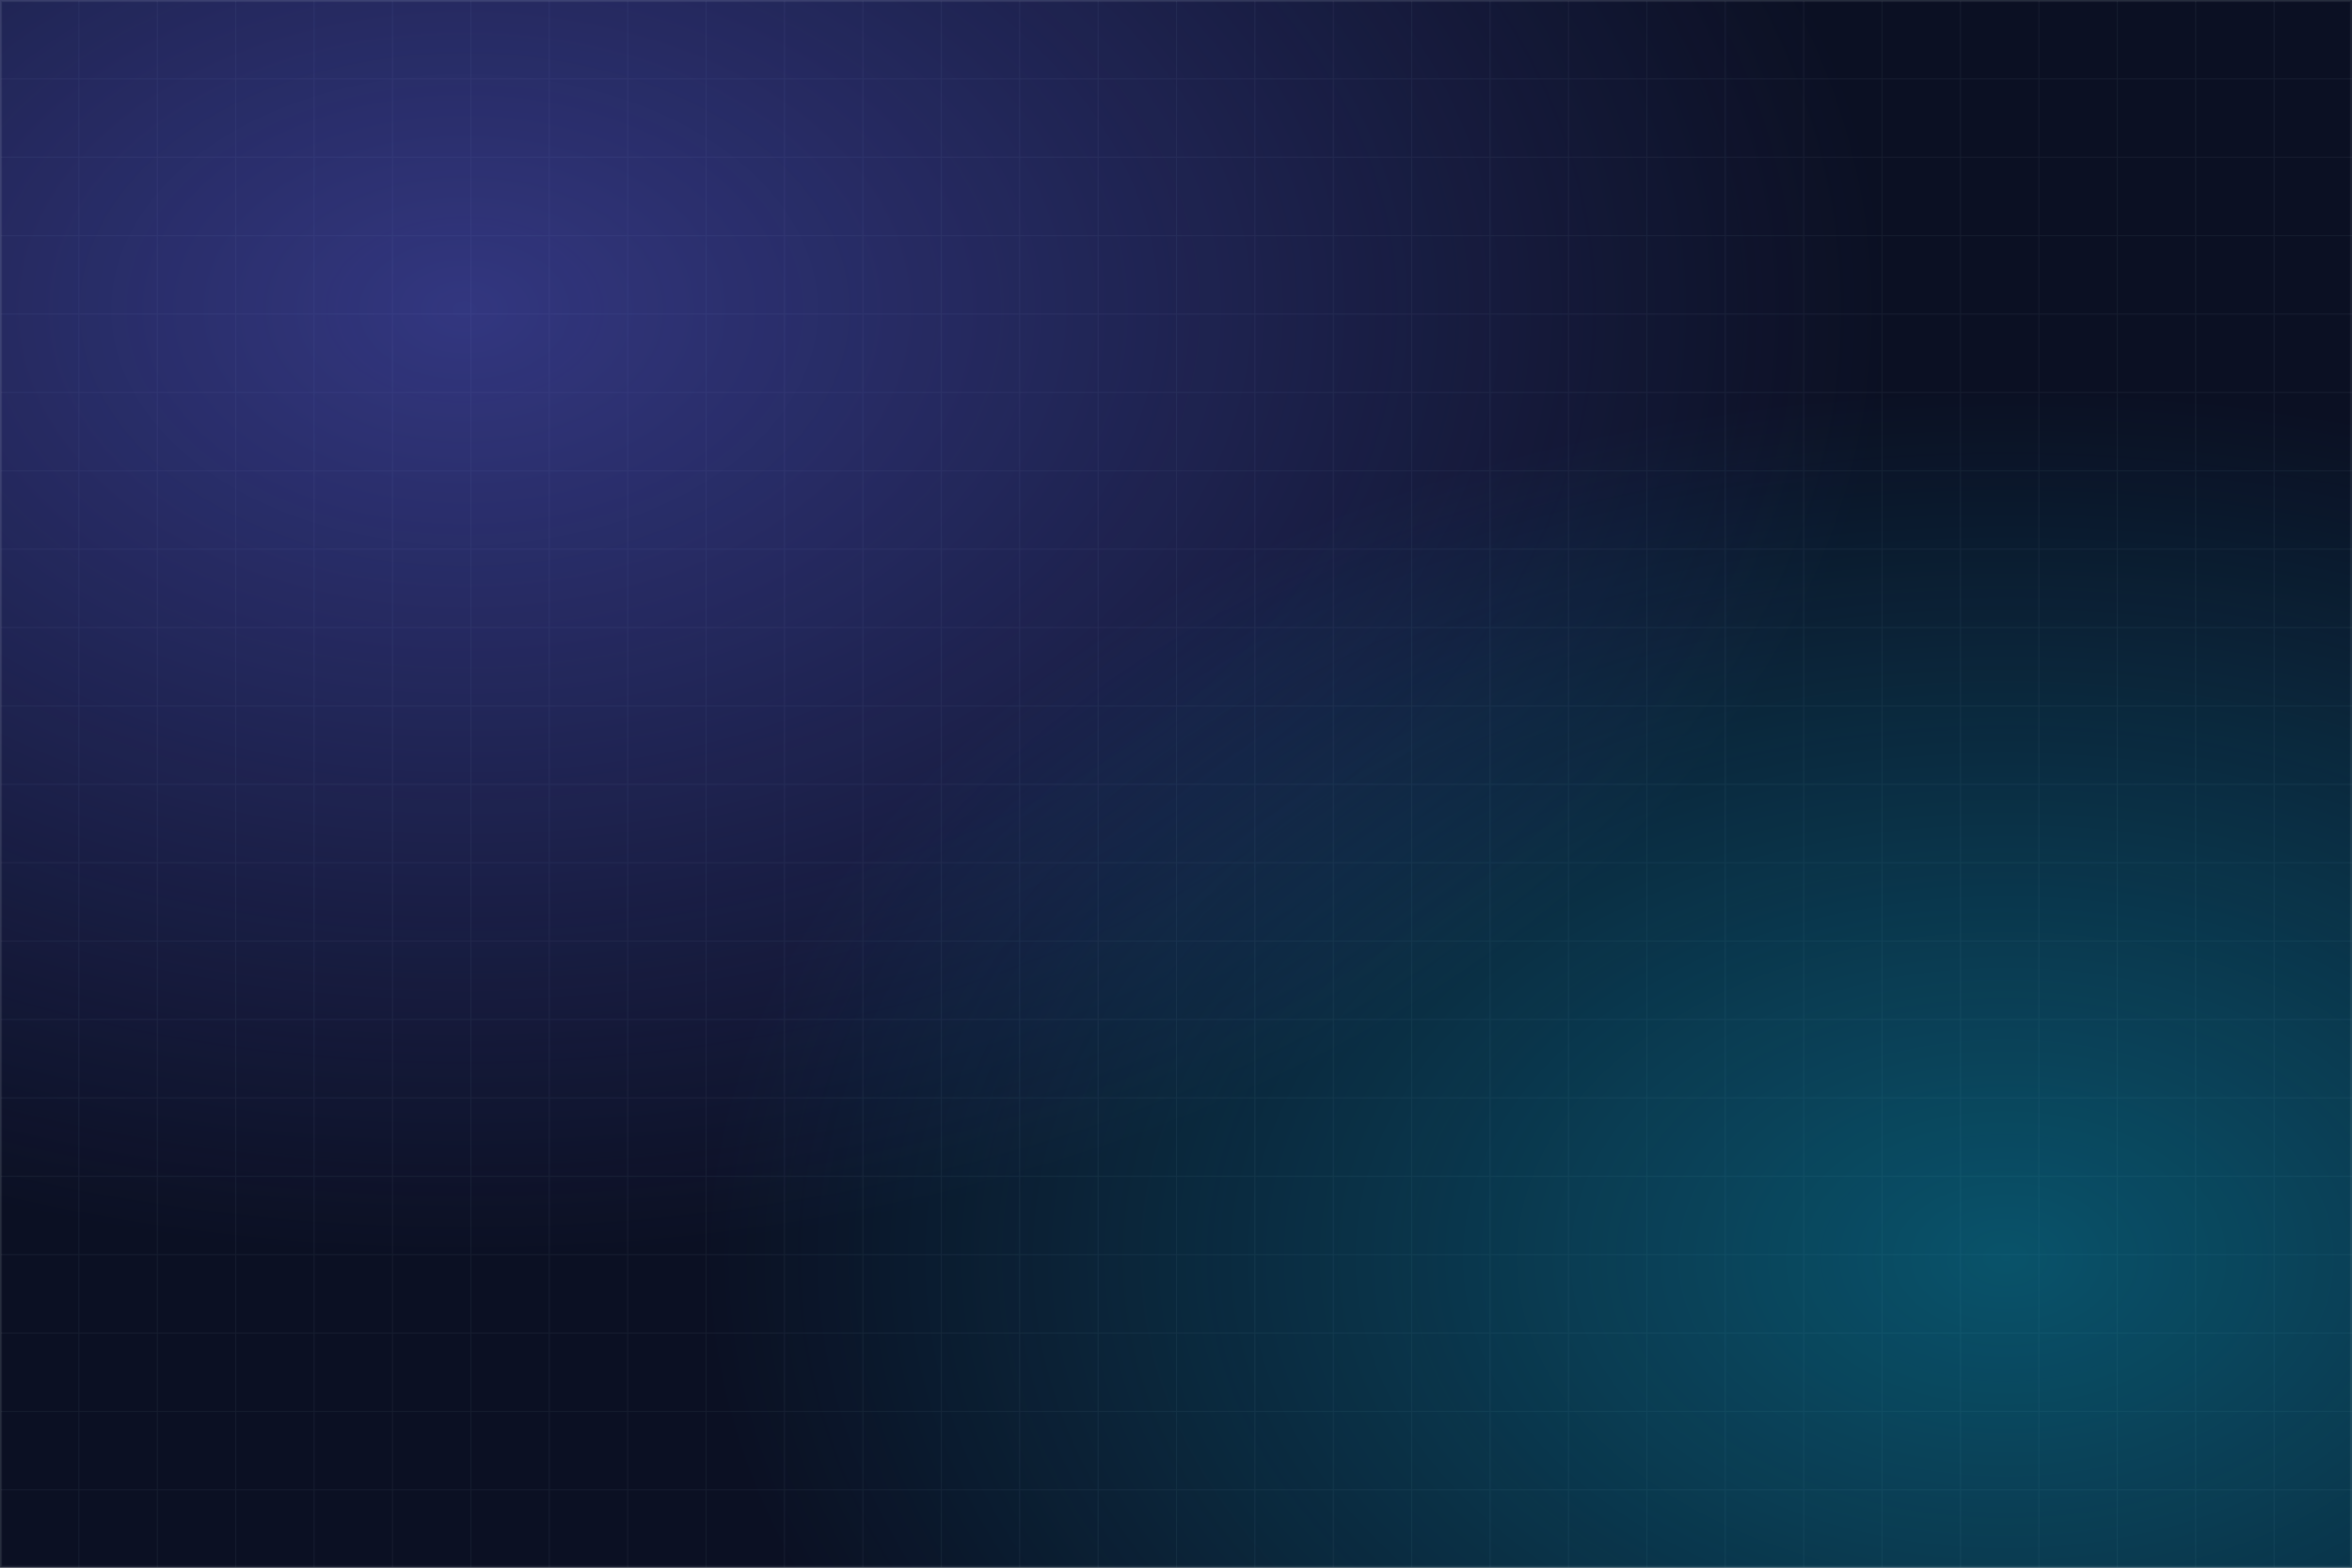
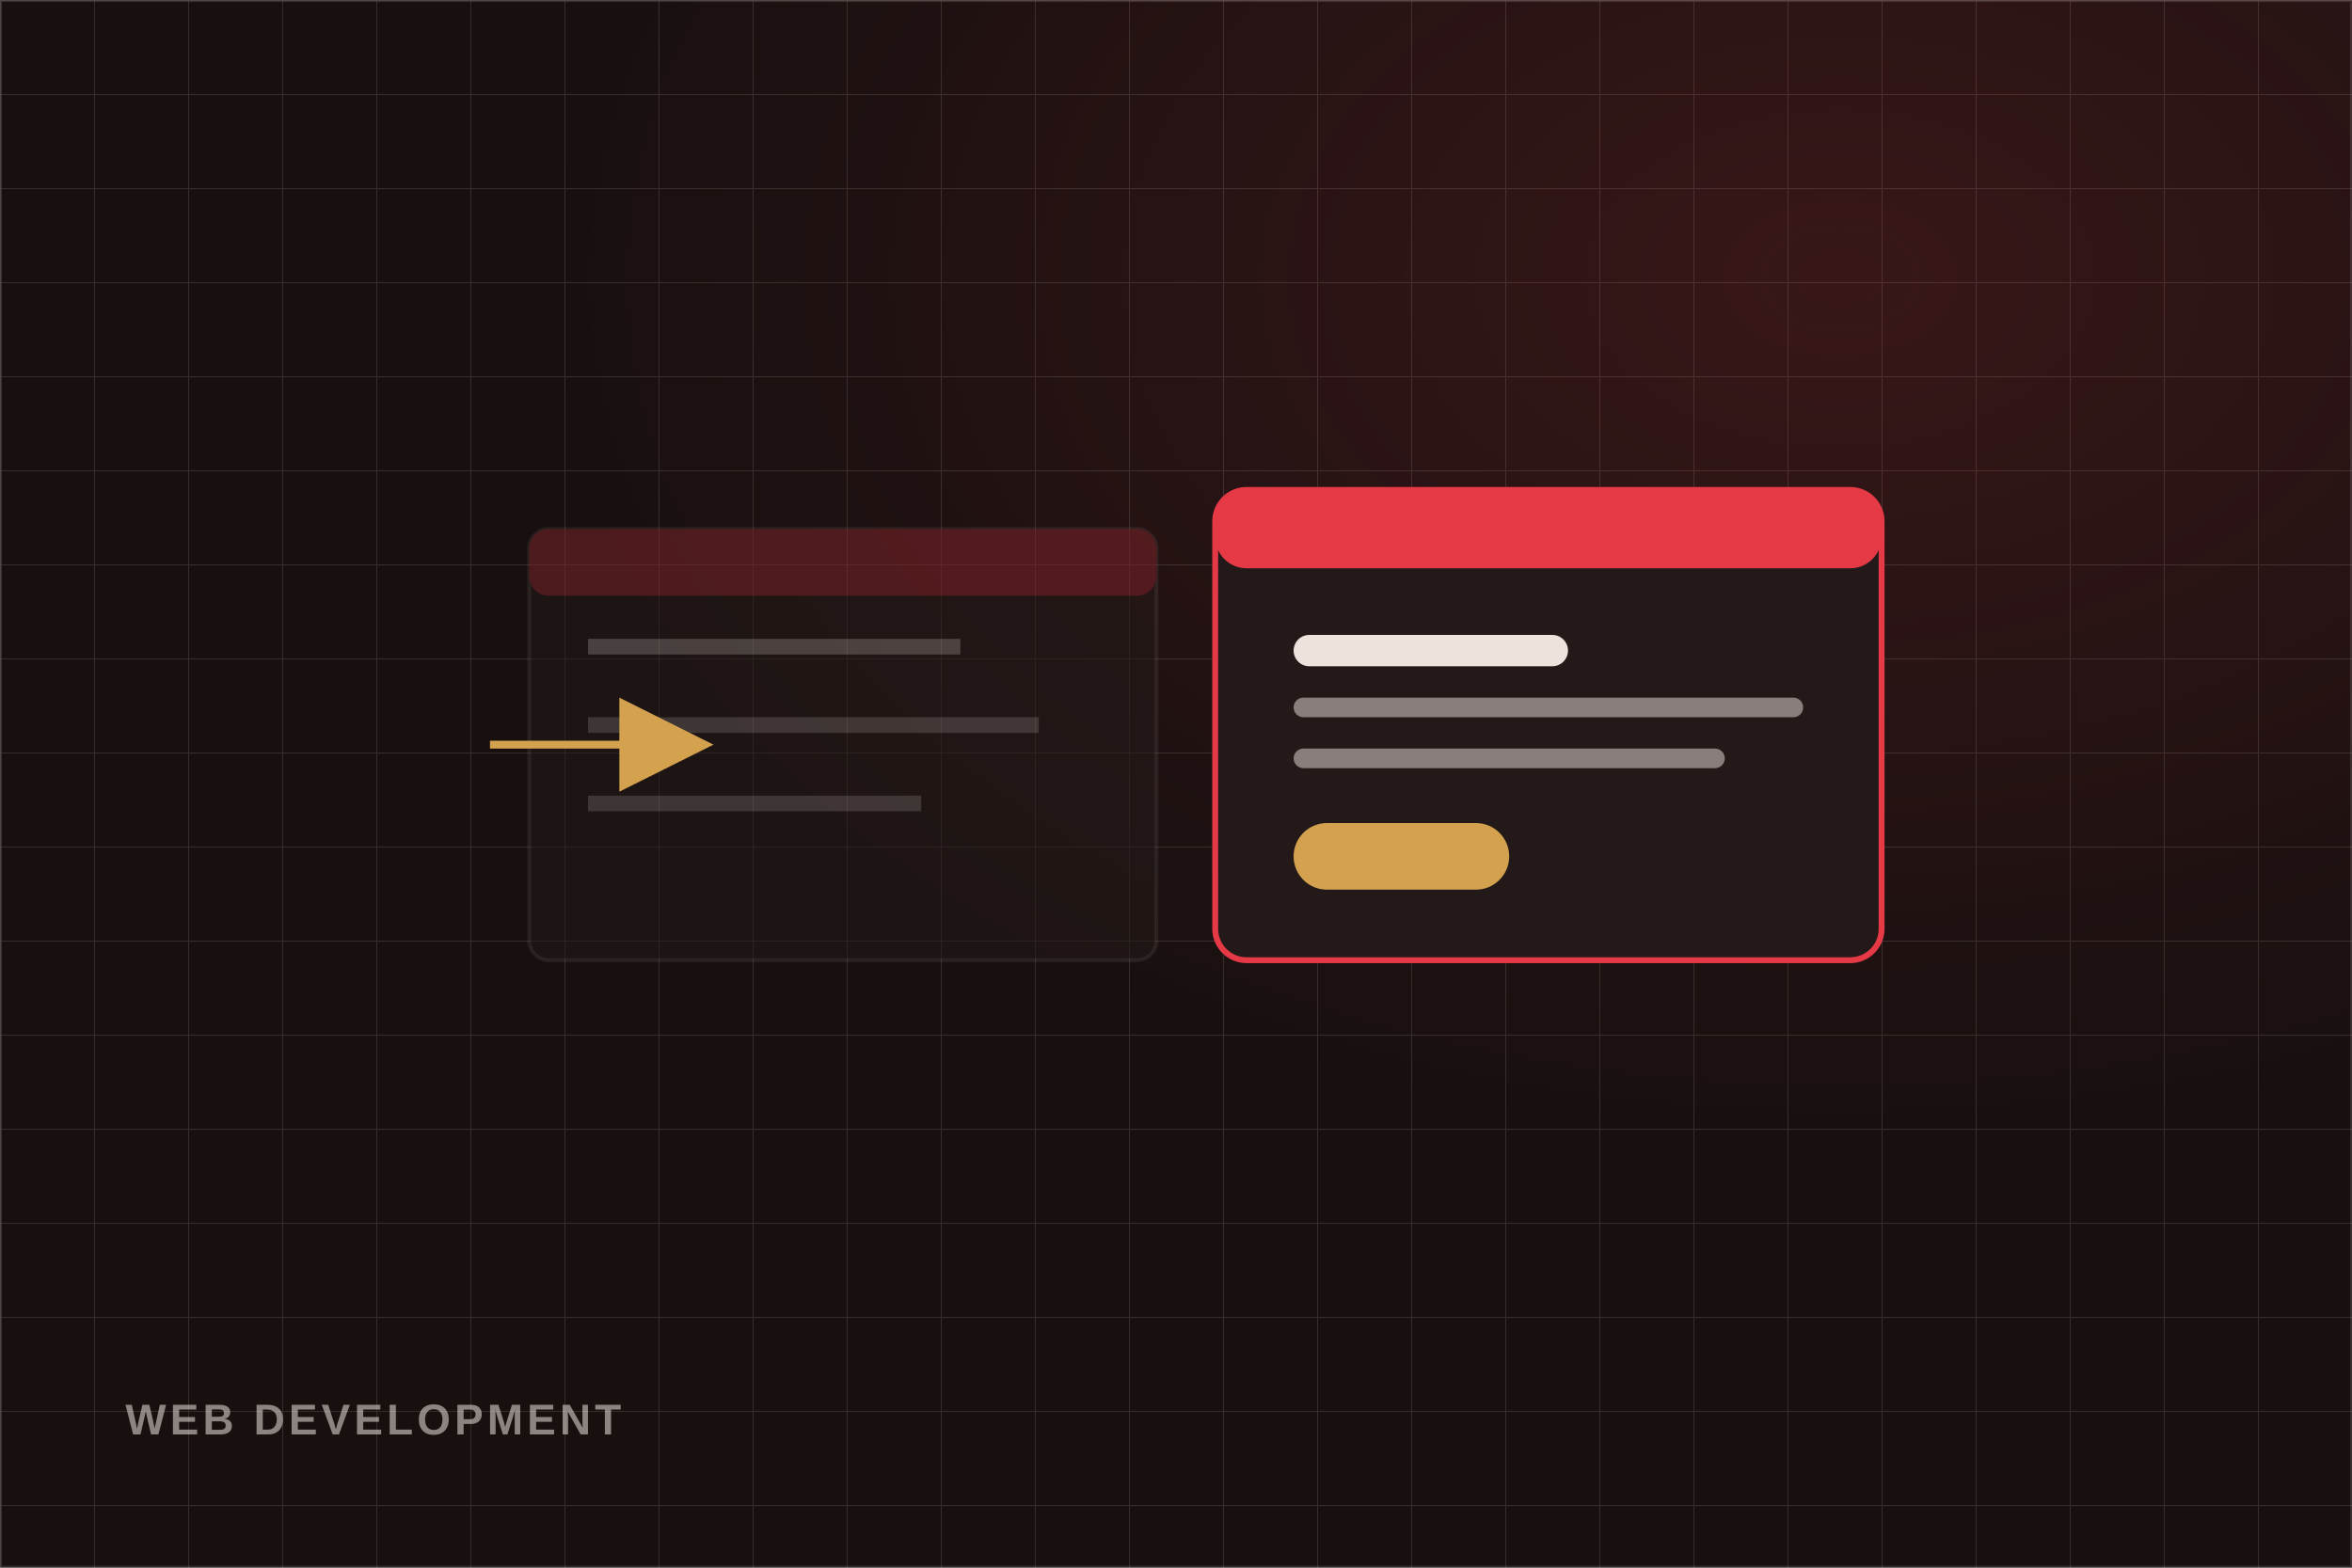
<svg xmlns="http://www.w3.org/2000/svg" viewBox="0 0 1200 800" width="1200" height="800">
  <defs>
-     <linearGradient id="bg4" x1="0%" y1="0%" x2="100%" y2="100%" gradientTransform="rotate(188)">
-       <stop offset="0%" stop-color="#0b1023" />
-       <stop offset="100%" stop-color="#050816" />
-     </linearGradient>
-     <radialGradient id="glow1_4" cx="20%" cy="20%" r="60%">
-       <stop offset="0%" stop-color="#6366F1" stop-opacity="0.45" />
-       <stop offset="100%" stop-color="#6366F1" stop-opacity="0" />
+     <radialGradient id="glow4" cx="78%" cy="18%" r="55%">
+       <stop offset="0%" stop-color="#E63946" stop-opacity="0.16" />
+       <stop offset="100%" stop-color="#E63946" stop-opacity="0" />
    </radialGradient>
-     <radialGradient id="glow2_4" cx="85%" cy="80%" r="55%">
-       <stop offset="0%" stop-color="#06B6D4" stop-opacity="0.4" />
-       <stop offset="100%" stop-color="#06B6D4" stop-opacity="0" />
-     </radialGradient>
-     <pattern id="grid4" width="40" height="40" patternUnits="userSpaceOnUse">
-       <path d="M 40 0 L 0 0 0 40" fill="none" stroke="rgba(148,163,184,0.08)" stroke-width="1" />
+     <pattern id="grid4" width="48" height="48" patternUnits="userSpaceOnUse">
+       <path d="M 48 0 L 0 0 0 48" fill="none" stroke="rgba(237,227,221,0.14)" stroke-width="1" />
    </pattern>
  </defs>
-   <rect width="1200" height="800" fill="url(#bg4)" />
+   <rect width="1200" height="800" fill="#17100F" />
  <rect width="1200" height="800" fill="url(#grid4)" />
-   <rect width="1200" height="800" fill="url(#glow1_4)" />
-   <rect width="1200" height="800" fill="url(#glow2_4)" />
-   <rect x="0.5" y="0.5" width="1199" height="799" fill="none" stroke="rgba(255,255,255,0.08)" />
+   <rect width="1200" height="800" fill="url(#glow4)" />
+   <rect x="0.5" y="0.5" width="1199" height="799" fill="none" stroke="rgba(237,227,221,0.14)" />
+   <g transform="translate(430,380)" opacity="0.55">
+     <rect x="-160" y="-110" width="320" height="220" rx="10" fill="#221918" stroke="rgba(237,227,221,0.14)" stroke-width="2" />
+     <rect x="-160" y="-110" width="320" height="34" rx="10" fill="#7A2229" />
+     <line x1="-130" y1="-50" x2="60" y2="-50" stroke="#EDE3DD" stroke-width="8" opacity="0.4" />
+     <line x1="-130" y1="-10" x2="100" y2="-10" stroke="#EDE3DD" stroke-width="8" opacity="0.3" />
+     <line x1="-130" y1="30" x2="40" y2="30" stroke="#EDE3DD" stroke-width="8" opacity="0.3" />
+   </g>
+   <path d="M 250 380 L 340 380" stroke="#D4A24E" stroke-width="4" marker-end="url(#arrow)" />
+   <defs>
+     <marker id="arrow" markerWidth="12" markerHeight="12" refX="6" refY="6" orient="auto">
+       <path d="M0,0 L12,6 L0,12 Z" fill="#D4A24E" />
+     </marker>
+   </defs>
+   <g transform="translate(790,380)">
+     <rect x="-170" y="-130" width="340" height="240" rx="16" fill="#221918" stroke="#E63946" stroke-width="3" />
+     <rect x="-170" y="-130" width="340" height="40" rx="16" fill="#E63946" />
+     <rect x="-130" y="-56" width="140" height="16" rx="8" fill="#EDE3DD" />
+     <rect x="-130" y="-24" width="260" height="10" rx="5" fill="#EDE3DD" opacity="0.5" />
+     <rect x="-130" y="2" width="220" height="10" rx="5" fill="#EDE3DD" opacity="0.5" />
+     <rect x="-130" y="40" width="110" height="34" rx="17" fill="#D4A24E" />
+   </g>
+   <text x="64" y="732" font-family="Arial, Helvetica, sans-serif" font-size="22" font-weight="700" letter-spacing="2" fill="#EDE3DD" opacity="0.55">WEB DEVELOPMENT</text>
</svg>
